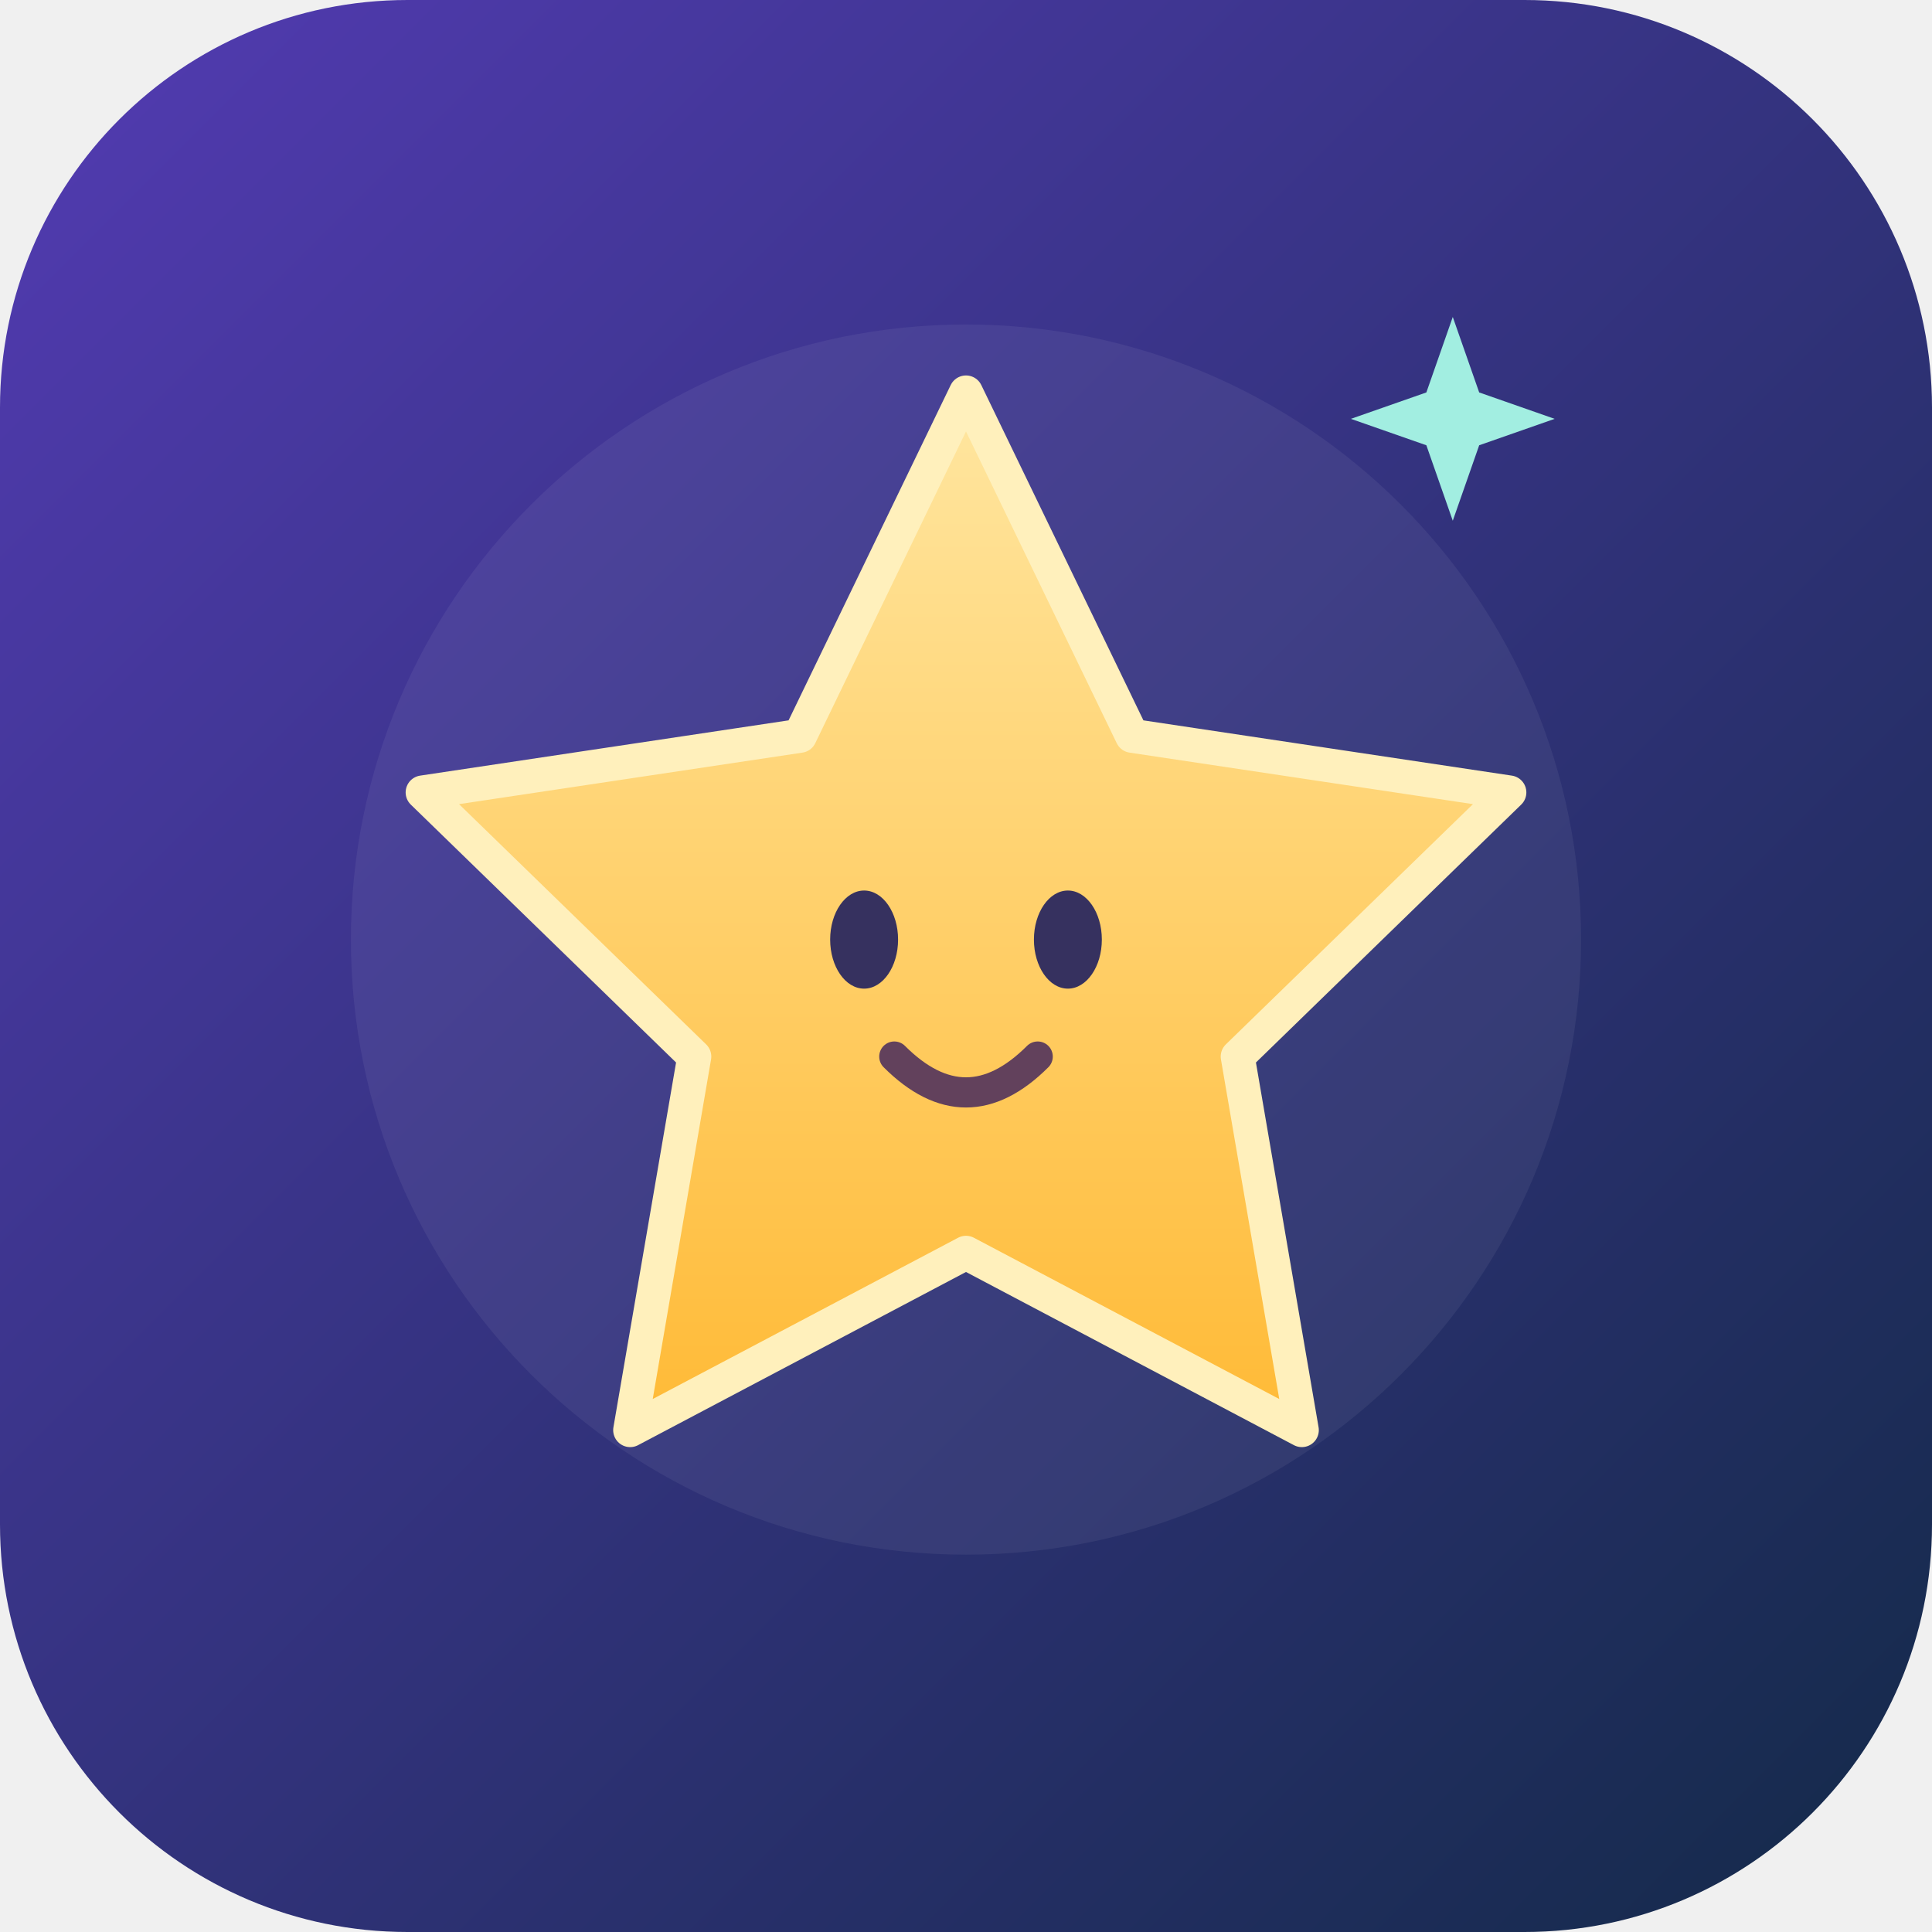
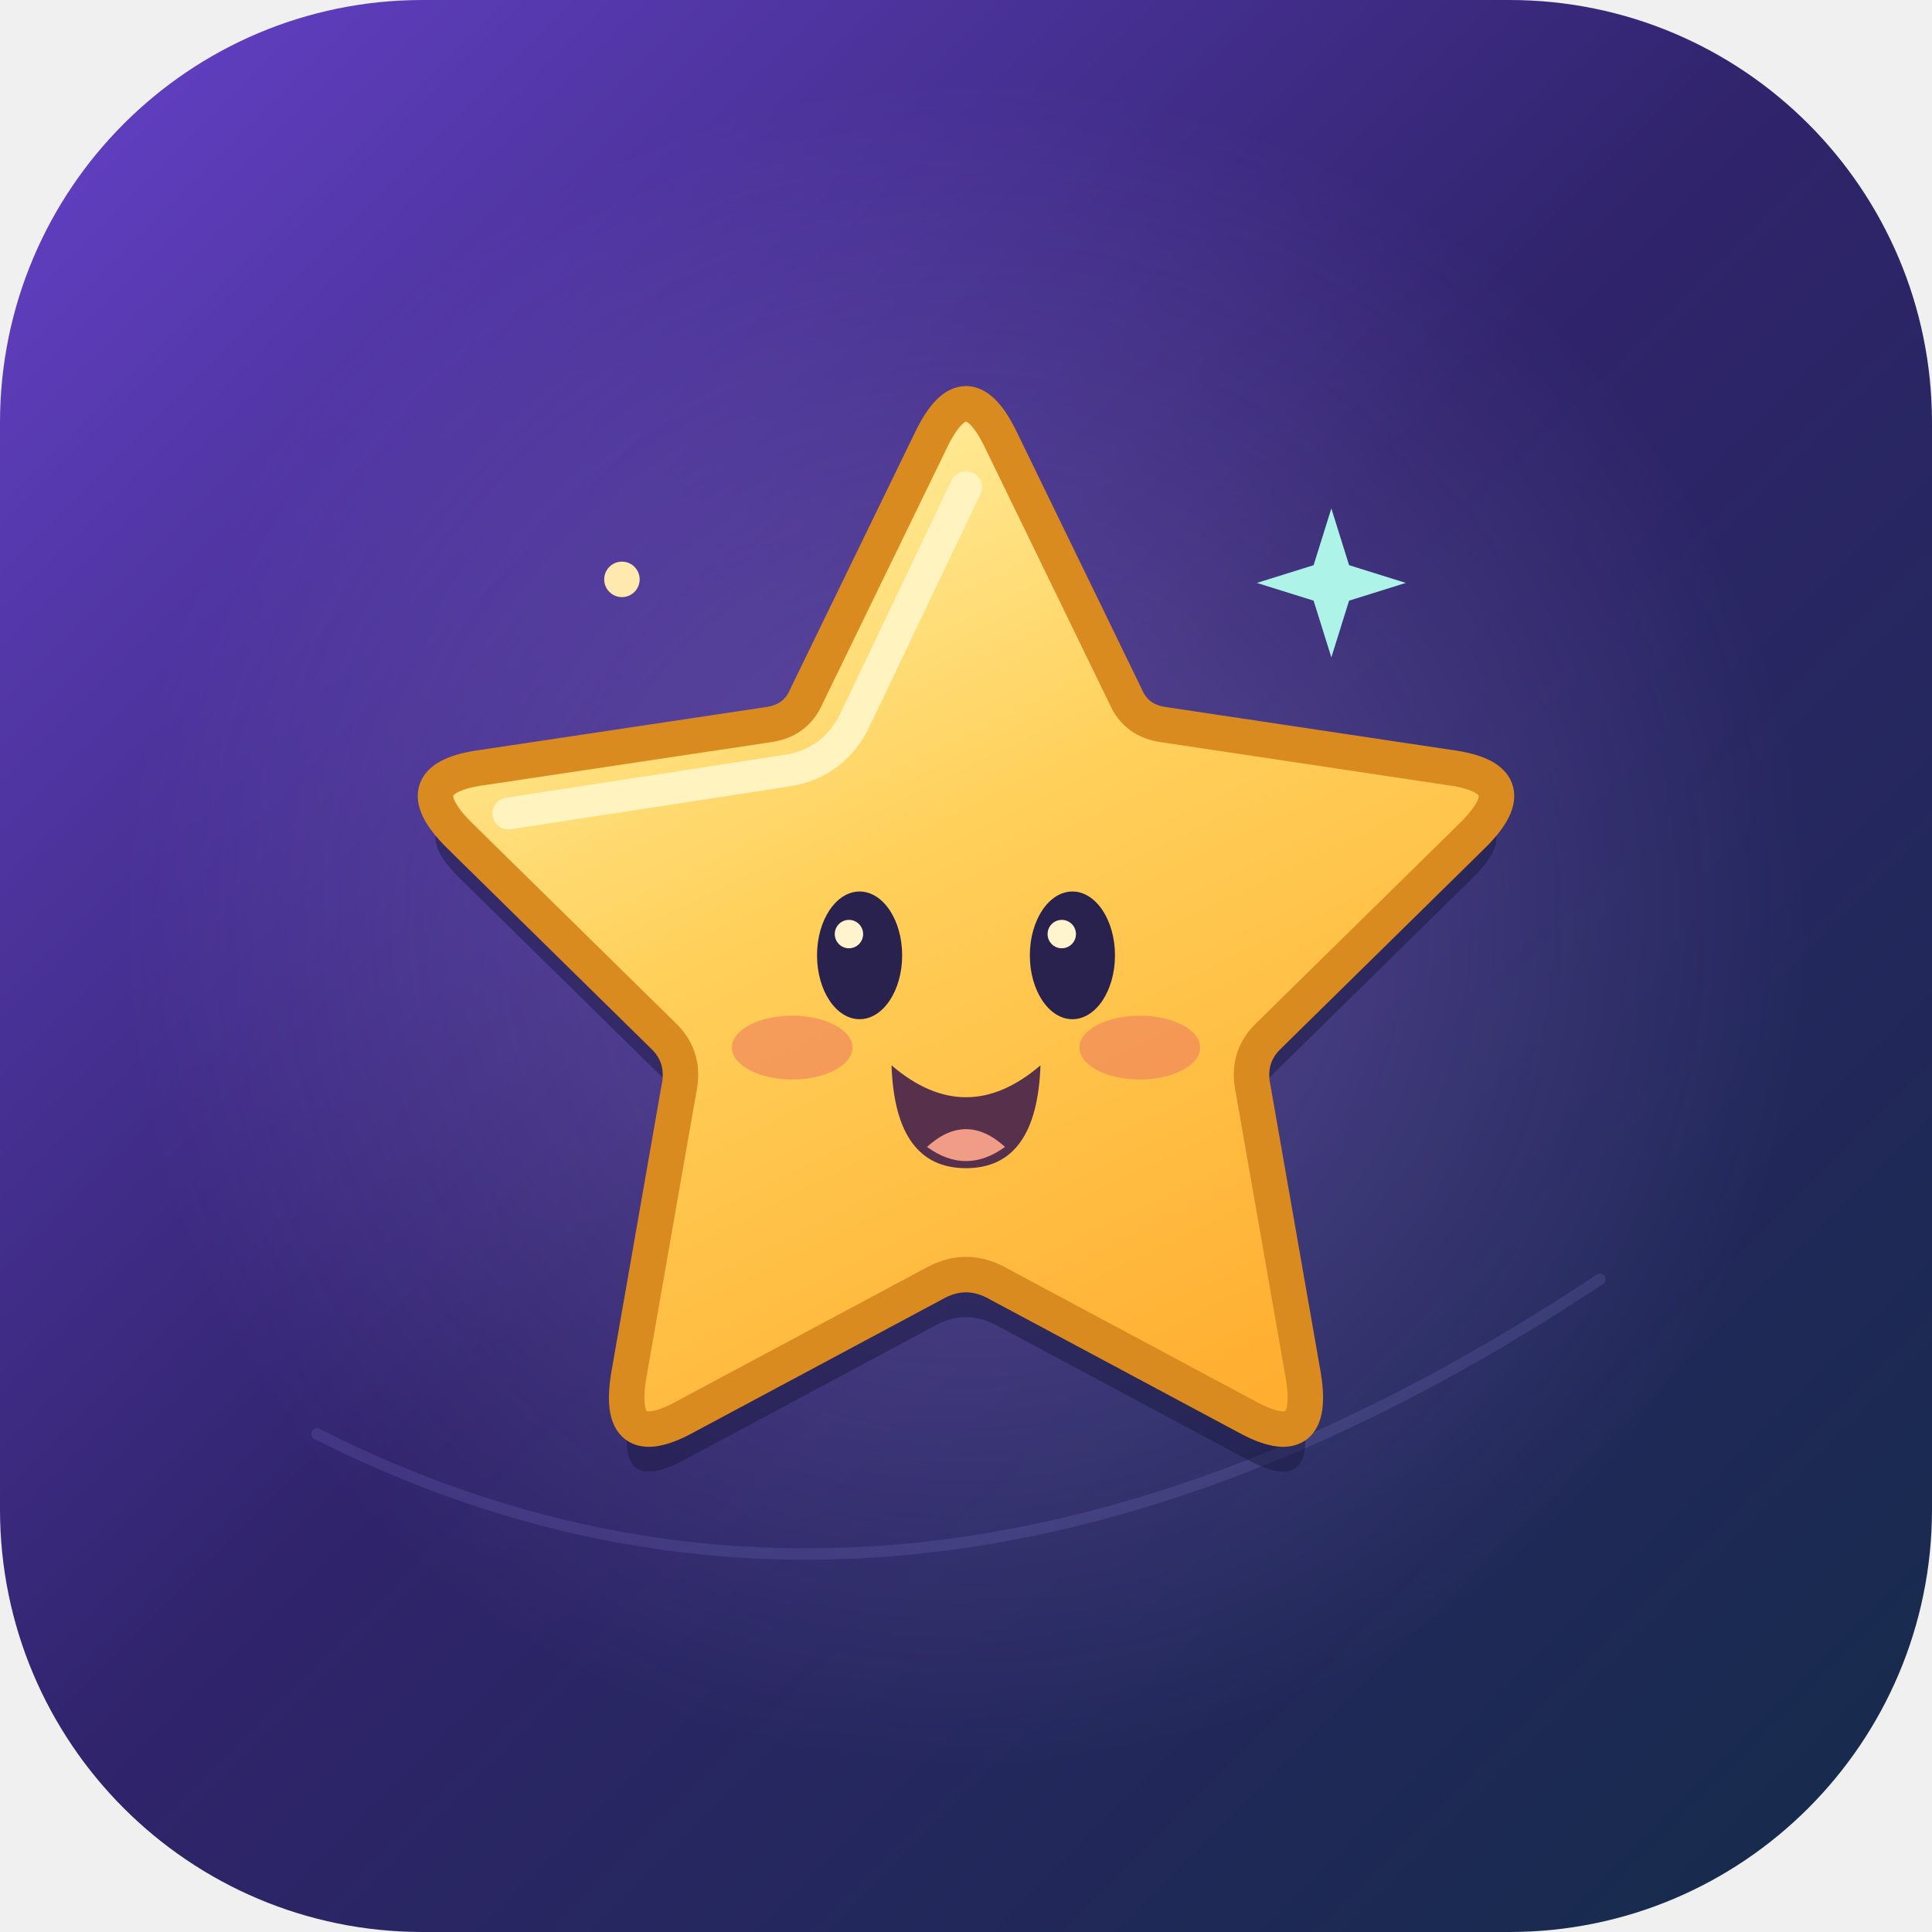
<svg xmlns="http://www.w3.org/2000/svg" width="512" height="512" viewBox="0 0 512 512">
  <defs>
-     <linearGradient id="sky" x2="1" y2="1">
-       <stop stop-color="#533bb3" />
-       <stop offset="1" stop-color="#132a48" />
+     <linearGradient id="sky" x1="0" y1="0" x2="1" y2="1">
+       <stop stop-color="#6742CB" />
+       <stop offset=".48" stop-color="#30246C" />
+       <stop offset="1" stop-color="#142C49" />
    </linearGradient>
-     <linearGradient id="gold" x2="0" y2="1">
-       <stop stop-color="#ffe6a0" />
-       <stop offset="1" stop-color="#ffba36" />
+     <radialGradient id="halo">
+       <stop stop-color="#BFA1FF" stop-opacity=".30" />
+       <stop offset="1" stop-color="#BFA1FF" stop-opacity="0" />
+     </radialGradient>
+     <linearGradient id="gold" x1=".2" y1="0" x2=".7" y2="1">
+       <stop stop-color="#FFF3AA" />
+       <stop offset=".45" stop-color="#FFD05A" />
+       <stop offset="1" stop-color="#FFAE30" />
    </linearGradient>
+     <path id="star" d="M246 108Q256 87 266 108L301 180Q304 187 312 188L392 200Q415 203 399 219L341 276Q335 282 337 291L351 371Q355 394 335 383L264 345Q256 341 248 345L177 383Q157 394 161 371L175 291Q177 282 171 276L113 219Q97 203 120 200L200 188Q208 187 211 180Z" />
  </defs>
-   <rect width="512" height="512" rx="108" fill="url(#sky)" />
-   <circle cx="256" cy="249" r="163" fill="#fff" opacity=".06" />
-   <path d="m256 104 44 91 100 15-72 70 17 99-89-47-89 47 17-99-72-70 100-15z" fill="url(#gold)" stroke="#fff0bc" stroke-width="9" stroke-linejoin="round" />
-   <path d="m385 84 7 20 20 7-20 7-7 20-7-20-20-7 20-7z" fill="#a2eee1" />
-   <ellipse cx="229" cy="249" rx="9" ry="13" fill="#36315f" />
-   <ellipse cx="283" cy="249" rx="9" ry="13" fill="#36315f" />
-   <path d="M237 280q19 19 38 0" fill="none" stroke="#62415c" stroke-width="8" stroke-linecap="round" />
+   <g id="background">
+     <rect width="512" height="512" rx="112" fill="url(#sky)" />
+     <circle cx="256" cy="245" r="224" fill="url(#halo)" />
+     <path d="M84 380Q242 460 424 339" fill="none" stroke="#AEA4FF" stroke-opacity=".13" stroke-width="3" stroke-linecap="round" />
+   </g>
+   <g id="foreground" transform="translate(15.36 15.36) scale(.94)">
+     <use href="#star" transform="translate(0 12)" fill="#17173C" opacity=".48" />
+     <use href="#star" fill="url(#gold)" stroke="#DA8B20" stroke-width="10" stroke-linejoin="round" />
+     <path d="M127 213L205 201Q219 199 225 186L256 121" fill="none" stroke="#FFF4BF" stroke-width="9" stroke-linecap="round" />
+     <ellipse cx="226" cy="253" rx="12" ry="18" fill="#29214E" />
+     <ellipse cx="286" cy="253" rx="12" ry="18" fill="#29214E" />
+     <circle cx="223" cy="247" r="4" fill="#FFF4CD" />
+     <circle cx="283" cy="247" r="4" fill="#FFF4CD" />
+     <ellipse cx="207" cy="279" rx="17" ry="9" fill="#EF835D" opacity=".65" />
+     <ellipse cx="305" cy="279" rx="17" ry="9" fill="#EF835D" opacity=".65" />
+     <path d="M235 284Q256 302 277 284Q276 313 256 313Q236 313 235 284Z" fill="#57304B" />
+     <path d="M245 307Q256 297 267 307Q256 315 245 307Z" fill="#F19C87" />
+     <path d="M359 127L364 143L380 148L364 153L359 169L354 153L338 148L354 143Z" fill="#AEF3E8" />
+     <circle cx="159" cy="147" r="5" fill="#FFE9AE" />
+   </g>
</svg>
